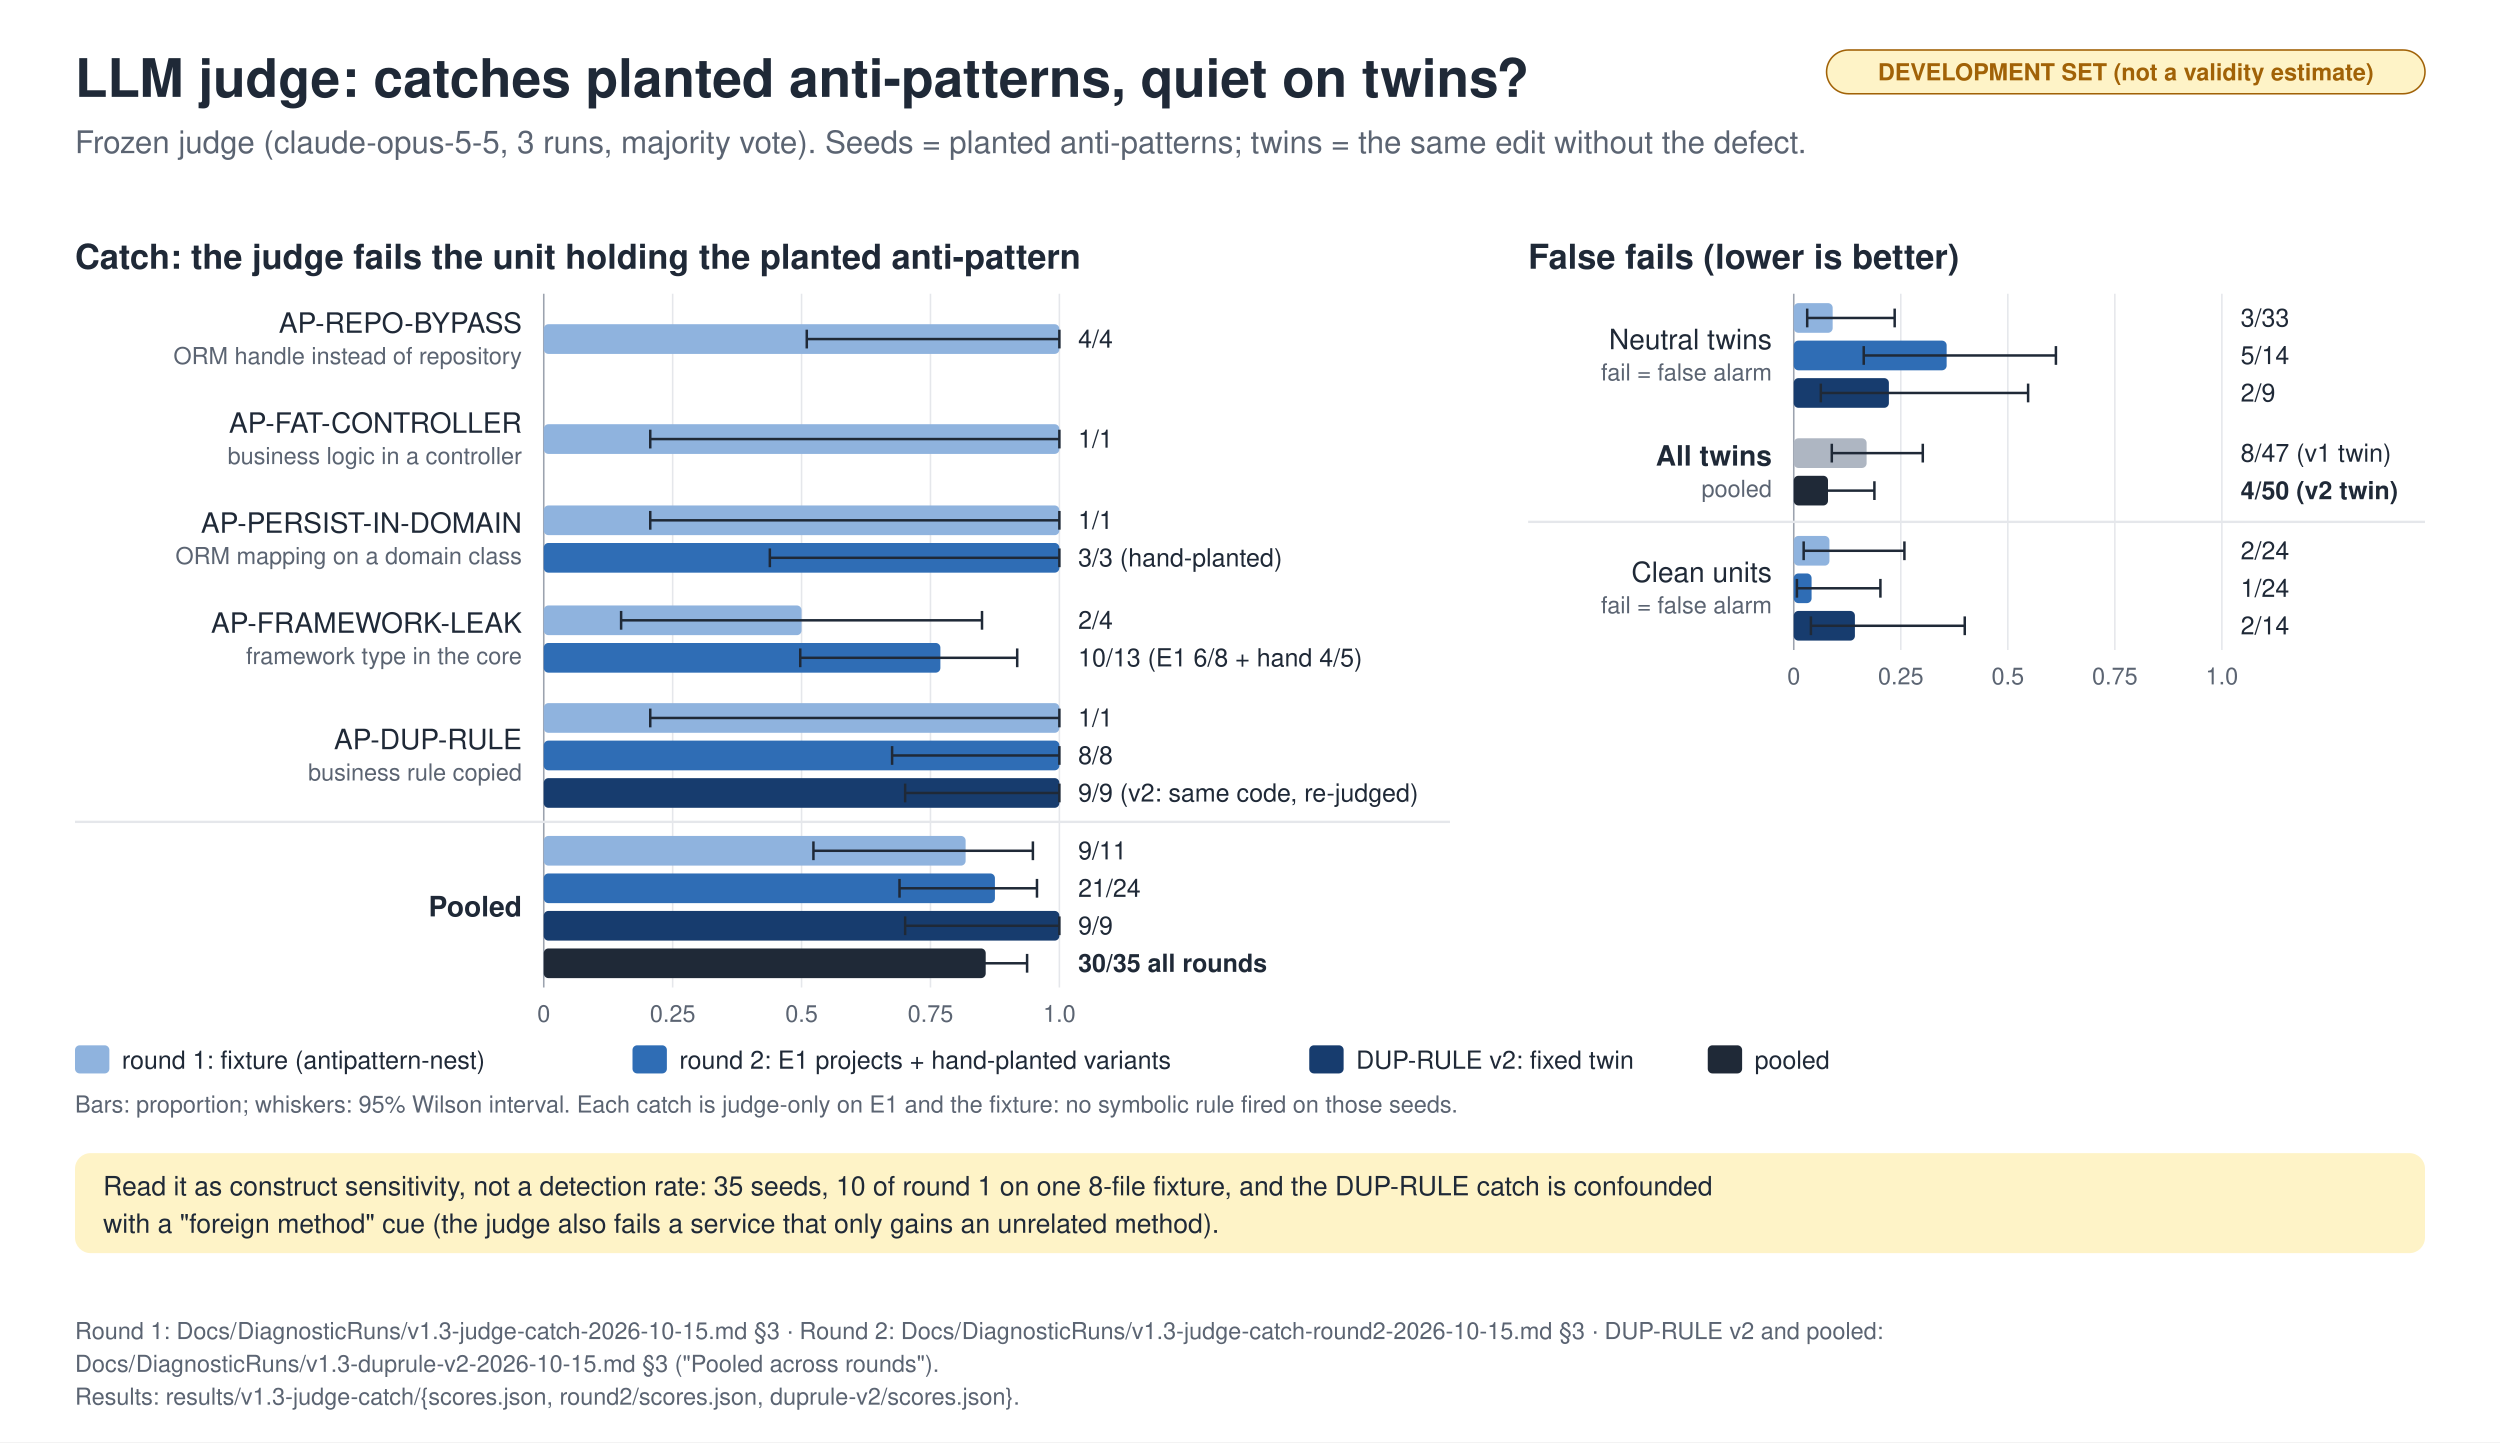
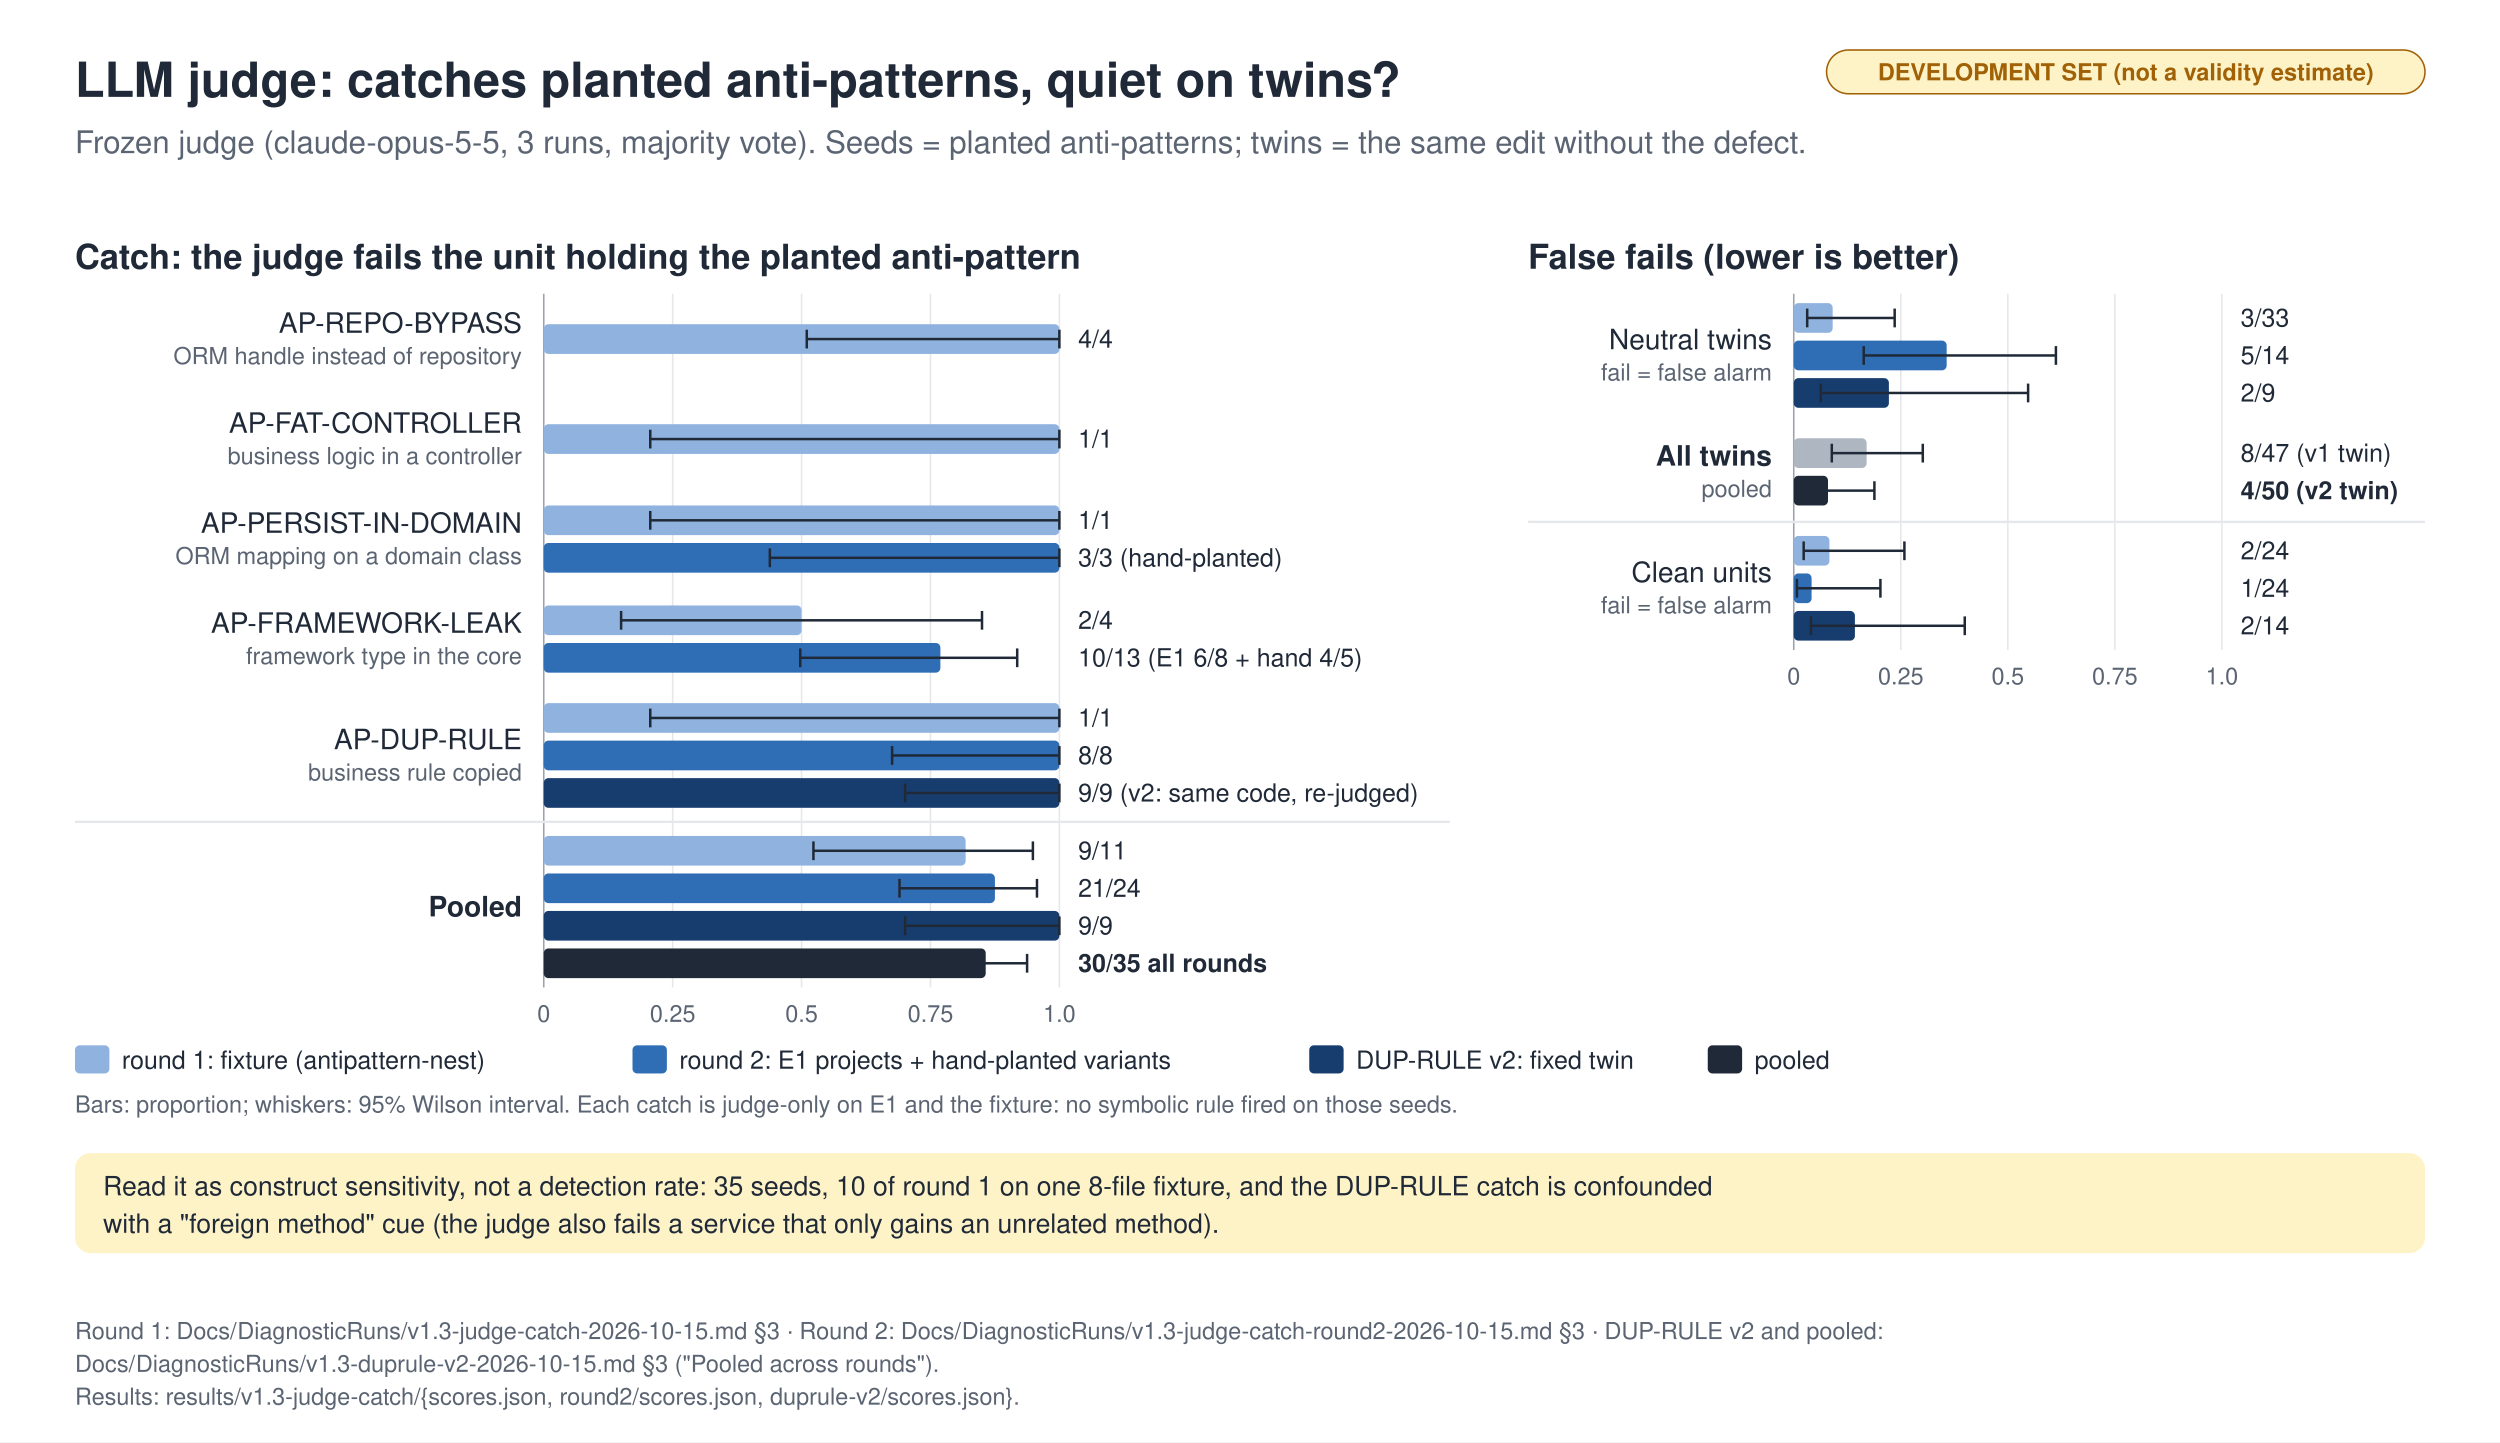
<svg xmlns="http://www.w3.org/2000/svg" width="1600" height="923" viewBox="0 0 1600 923">
  <defs>
    <marker id="arr" viewBox="0 0 10 10" refX="9" refY="5" markerUnits="userSpaceOnUse" markerWidth="12" markerHeight="12" orient="auto-start-reverse">
      <path d="M0,0 L10,5 L0,10 z" fill="#1F2937" />
    </marker>
    <marker id="arrM" viewBox="0 0 10 10" refX="9" refY="5" markerUnits="userSpaceOnUse" markerWidth="12" markerHeight="12" orient="auto-start-reverse">
      <path d="M0,0 L10,5 L0,10 z" fill="#5B6472" />
    </marker>
    <marker id="arrR" viewBox="0 0 10 10" refX="9" refY="5" markerUnits="userSpaceOnUse" markerWidth="12" markerHeight="12" orient="auto-start-reverse">
      <path d="M0,0 L10,5 L0,10 z" fill="#C62828" />
    </marker>
  </defs>
  <rect x="0" y="0" width="1600" height="923" rx="0" fill="#FFFFFF" stroke="none" stroke-width="1" />
-   <text x="48" y="62" font-family="'Helvetica Neue', Helvetica, Arial, sans-serif" font-size="34" font-weight="700" fill="#1F2937" text-anchor="start">LLM judge: catches planted anti-patterns, quiet on twins?</text>
+   <text x="48" y="62" font-family="'Helvetica Neue', Helvetica, Arial, sans-serif" font-size="31" font-weight="700" fill="#1F2937" text-anchor="start">LLM judge: catches planted anti-patterns, quiet on twins?</text>
  <text x="48" y="98" font-family="'Helvetica Neue', Helvetica, Arial, sans-serif" font-size="20" font-weight="400" fill="#5B6472" text-anchor="start">Frozen judge (claude-opus-5-5, 3 runs, majority vote). Seeds = planted anti-patterns; twins = the same edit without the defect.</text>
  <rect x="1169" y="32" width="383" height="28" rx="14" fill="#FEF3C7" stroke="#A16207" stroke-width="1" />
  <text x="1360.5" y="51.4" font-family="'Helvetica Neue', Helvetica, Arial, sans-serif" font-size="15" font-weight="600" fill="#A16207" text-anchor="middle">DEVELOPMENT SET (not a validity estimate)</text>
  <text x="48" y="172" font-family="'Helvetica Neue', Helvetica, Arial, sans-serif" font-size="22" font-weight="700" fill="#1F2937" text-anchor="start">Catch: the judge fails the unit holding the planted anti-pattern</text>
  <line x1="348" y1="188" x2="348" y2="632" stroke="#9CA3AF" stroke-width="1" />
  <text x="348" y="654" font-family="'Helvetica Neue', Helvetica, Arial, sans-serif" font-size="15" font-weight="400" fill="#5B6472" text-anchor="middle">0</text>
  <line x1="430.5" y1="188" x2="430.5" y2="632" stroke="#E5E7EB" stroke-width="1" />
  <text x="430.5" y="654" font-family="'Helvetica Neue', Helvetica, Arial, sans-serif" font-size="15" font-weight="400" fill="#5B6472" text-anchor="middle">0.25</text>
  <line x1="513" y1="188" x2="513" y2="632" stroke="#E5E7EB" stroke-width="1" />
  <text x="513" y="654" font-family="'Helvetica Neue', Helvetica, Arial, sans-serif" font-size="15" font-weight="400" fill="#5B6472" text-anchor="middle">0.5</text>
  <line x1="595.5" y1="188" x2="595.5" y2="632" stroke="#E5E7EB" stroke-width="1" />
  <text x="595.5" y="654" font-family="'Helvetica Neue', Helvetica, Arial, sans-serif" font-size="15" font-weight="400" fill="#5B6472" text-anchor="middle">0.75</text>
  <line x1="678" y1="188" x2="678" y2="632" stroke="#E5E7EB" stroke-width="1" />
  <text x="678" y="654" font-family="'Helvetica Neue', Helvetica, Arial, sans-serif" font-size="15" font-weight="400" fill="#5B6472" text-anchor="middle">1.0</text>
  <text x="334" y="213" font-family="'Helvetica Neue', Helvetica, Arial, sans-serif" font-size="18" font-weight="400" fill="#1F2937" text-anchor="end">AP-REPO-BYPASS</text>
  <text x="334" y="233" font-family="'Helvetica Neue', Helvetica, Arial, sans-serif" font-size="15" font-weight="400" fill="#5B6472" text-anchor="end">ORM handle instead of repository</text>
  <rect x="348" y="207.5" width="330" height="19" rx="3" fill="#8FB3DE" stroke="none" stroke-width="1" />
  <line x1="516.336" y1="217" x2="678" y2="217" stroke="#1F2937" stroke-width="1.6" />
  <line x1="516.336" y1="211" x2="516.336" y2="223" stroke="#1F2937" stroke-width="1.6" />
  <line x1="678" y1="211" x2="678" y2="223" stroke="#1F2937" stroke-width="1.6" />
  <text x="690" y="222.5" font-family="'Helvetica Neue', Helvetica, Arial, sans-serif" font-size="16" font-weight="400" fill="#1F2937" text-anchor="start">4/4</text>
  <text x="334" y="277" font-family="'Helvetica Neue', Helvetica, Arial, sans-serif" font-size="18" font-weight="400" fill="#1F2937" text-anchor="end">AP-FAT-CONTROLLER</text>
  <text x="334" y="297" font-family="'Helvetica Neue', Helvetica, Arial, sans-serif" font-size="15" font-weight="400" fill="#5B6472" text-anchor="end">business logic in a controller</text>
  <rect x="348" y="271.5" width="330" height="19" rx="3" fill="#8FB3DE" stroke="none" stroke-width="1" />
  <line x1="416.161" y1="281" x2="678" y2="281" stroke="#1F2937" stroke-width="1.6" />
  <line x1="416.161" y1="275" x2="416.161" y2="287" stroke="#1F2937" stroke-width="1.6" />
  <line x1="678" y1="275" x2="678" y2="287" stroke="#1F2937" stroke-width="1.6" />
  <text x="690" y="286.5" font-family="'Helvetica Neue', Helvetica, Arial, sans-serif" font-size="16" font-weight="400" fill="#1F2937" text-anchor="start">1/1</text>
  <text x="334" y="341" font-family="'Helvetica Neue', Helvetica, Arial, sans-serif" font-size="18" font-weight="400" fill="#1F2937" text-anchor="end">AP-PERSIST-IN-DOMAIN</text>
  <text x="334" y="361" font-family="'Helvetica Neue', Helvetica, Arial, sans-serif" font-size="15" font-weight="400" fill="#5B6472" text-anchor="end">ORM mapping on a domain class</text>
  <rect x="348" y="323.5" width="330" height="19" rx="3" fill="#8FB3DE" stroke="none" stroke-width="1" />
  <line x1="416.161" y1="333" x2="678" y2="333" stroke="#1F2937" stroke-width="1.6" />
  <line x1="416.161" y1="327" x2="416.161" y2="339" stroke="#1F2937" stroke-width="1.6" />
  <line x1="678" y1="327" x2="678" y2="339" stroke="#1F2937" stroke-width="1.6" />
  <text x="690" y="338.5" font-family="'Helvetica Neue', Helvetica, Arial, sans-serif" font-size="16" font-weight="400" fill="#1F2937" text-anchor="start">1/1</text>
  <rect x="348" y="347.5" width="330" height="19" rx="3" fill="#2F6DB5" stroke="none" stroke-width="1" />
  <line x1="492.706" y1="357" x2="678" y2="357" stroke="#1F2937" stroke-width="1.6" />
  <line x1="492.706" y1="351" x2="492.706" y2="363" stroke="#1F2937" stroke-width="1.6" />
  <line x1="678" y1="351" x2="678" y2="363" stroke="#1F2937" stroke-width="1.6" />
  <text x="690" y="362.5" font-family="'Helvetica Neue', Helvetica, Arial, sans-serif" font-size="16" font-weight="400" fill="#1F2937" text-anchor="start">3/3 (hand-planted)</text>
  <text x="334" y="405" font-family="'Helvetica Neue', Helvetica, Arial, sans-serif" font-size="18" font-weight="400" fill="#1F2937" text-anchor="end">AP-FRAMEWORK-LEAK</text>
  <text x="334" y="425" font-family="'Helvetica Neue', Helvetica, Arial, sans-serif" font-size="15" font-weight="400" fill="#5B6472" text-anchor="end">framework type in the core</text>
  <rect x="348" y="387.5" width="165" height="19" rx="3" fill="#8FB3DE" stroke="none" stroke-width="1" />
  <line x1="397.513" y1="397" x2="628.487" y2="397" stroke="#1F2937" stroke-width="1.6" />
  <line x1="397.513" y1="391" x2="397.513" y2="403" stroke="#1F2937" stroke-width="1.6" />
  <line x1="628.487" y1="391" x2="628.487" y2="403" stroke="#1F2937" stroke-width="1.6" />
  <text x="690" y="402.5" font-family="'Helvetica Neue', Helvetica, Arial, sans-serif" font-size="16" font-weight="400" fill="#1F2937" text-anchor="start">2/4</text>
  <rect x="348" y="411.5" width="253.846" height="19" rx="3" fill="#2F6DB5" stroke="none" stroke-width="1" />
  <line x1="512.154" y1="421" x2="651.008" y2="421" stroke="#1F2937" stroke-width="1.6" />
  <line x1="512.154" y1="415" x2="512.154" y2="427" stroke="#1F2937" stroke-width="1.6" />
  <line x1="651.008" y1="415" x2="651.008" y2="427" stroke="#1F2937" stroke-width="1.6" />
  <text x="690" y="426.5" font-family="'Helvetica Neue', Helvetica, Arial, sans-serif" font-size="16" font-weight="400" fill="#1F2937" text-anchor="start">10/13 (E1 6/8 + hand 4/5)</text>
  <text x="334" y="479.5" font-family="'Helvetica Neue', Helvetica, Arial, sans-serif" font-size="18" font-weight="400" fill="#1F2937" text-anchor="end">AP-DUP-RULE</text>
  <text x="334" y="499.5" font-family="'Helvetica Neue', Helvetica, Arial, sans-serif" font-size="15" font-weight="400" fill="#5B6472" text-anchor="end">business rule copied</text>
  <rect x="348" y="450" width="330" height="19" rx="3" fill="#8FB3DE" stroke="none" stroke-width="1" />
  <line x1="416.161" y1="459.5" x2="678" y2="459.5" stroke="#1F2937" stroke-width="1.6" />
  <line x1="416.161" y1="453.5" x2="416.161" y2="465.5" stroke="#1F2937" stroke-width="1.6" />
  <line x1="678" y1="453.5" x2="678" y2="465.5" stroke="#1F2937" stroke-width="1.6" />
  <text x="690" y="465" font-family="'Helvetica Neue', Helvetica, Arial, sans-serif" font-size="16" font-weight="400" fill="#1F2937" text-anchor="start">1/1</text>
  <rect x="348" y="474" width="330" height="19" rx="3" fill="#2F6DB5" stroke="none" stroke-width="1" />
  <line x1="570.946" y1="483.5" x2="678" y2="483.5" stroke="#1F2937" stroke-width="1.6" />
  <line x1="570.946" y1="477.5" x2="570.946" y2="489.5" stroke="#1F2937" stroke-width="1.6" />
  <line x1="678" y1="477.5" x2="678" y2="489.5" stroke="#1F2937" stroke-width="1.6" />
  <text x="690" y="489" font-family="'Helvetica Neue', Helvetica, Arial, sans-serif" font-size="16" font-weight="400" fill="#1F2937" text-anchor="start">8/8</text>
  <rect x="348" y="498" width="330" height="19" rx="3" fill="#173C6E" stroke="none" stroke-width="1" />
  <line x1="579.282" y1="507.5" x2="678" y2="507.5" stroke="#1F2937" stroke-width="1.6" />
  <line x1="579.282" y1="501.5" x2="579.282" y2="513.5" stroke="#1F2937" stroke-width="1.6" />
  <line x1="678" y1="501.5" x2="678" y2="513.5" stroke="#1F2937" stroke-width="1.6" />
  <text x="690" y="513" font-family="'Helvetica Neue', Helvetica, Arial, sans-serif" font-size="16" font-weight="400" fill="#1F2937" text-anchor="start">9/9 (v2: same code, re-judged)</text>
  <line x1="48" y1="526" x2="928" y2="526" stroke="#E5E7EB" stroke-width="1.5" />
  <text x="334" y="586.5" font-family="'Helvetica Neue', Helvetica, Arial, sans-serif" font-size="18" font-weight="700" fill="#1F2937" text-anchor="end">Pooled</text>
  <rect x="348" y="535" width="270" height="19" rx="3" fill="#8FB3DE" stroke="none" stroke-width="1" />
  <line x1="520.596" y1="544.5" x2="661.049" y2="544.5" stroke="#1F2937" stroke-width="1.6" />
  <line x1="520.596" y1="538.5" x2="520.596" y2="550.5" stroke="#1F2937" stroke-width="1.6" />
  <line x1="661.049" y1="538.5" x2="661.049" y2="550.5" stroke="#1F2937" stroke-width="1.6" />
  <text x="690" y="550" font-family="'Helvetica Neue', Helvetica, Arial, sans-serif" font-size="16" font-weight="400" fill="#1F2937" text-anchor="start">9/11</text>
  <rect x="348" y="559" width="288.75" height="19" rx="3" fill="#2F6DB5" stroke="none" stroke-width="1" />
  <line x1="575.687" y1="568.5" x2="663.664" y2="568.5" stroke="#1F2937" stroke-width="1.6" />
  <line x1="575.687" y1="562.5" x2="575.687" y2="574.5" stroke="#1F2937" stroke-width="1.6" />
  <line x1="663.664" y1="562.5" x2="663.664" y2="574.5" stroke="#1F2937" stroke-width="1.6" />
  <text x="690" y="574" font-family="'Helvetica Neue', Helvetica, Arial, sans-serif" font-size="16" font-weight="400" fill="#1F2937" text-anchor="start">21/24</text>
  <rect x="348" y="583" width="330" height="19" rx="3" fill="#173C6E" stroke="none" stroke-width="1" />
  <line x1="579.282" y1="592.5" x2="678" y2="592.5" stroke="#1F2937" stroke-width="1.6" />
  <line x1="579.282" y1="586.5" x2="579.282" y2="598.5" stroke="#1F2937" stroke-width="1.6" />
  <line x1="678" y1="586.5" x2="678" y2="598.5" stroke="#1F2937" stroke-width="1.6" />
  <text x="690" y="598" font-family="'Helvetica Neue', Helvetica, Arial, sans-serif" font-size="16" font-weight="400" fill="#1F2937" text-anchor="start">9/9</text>
  <rect x="348" y="607" width="282.857" height="19" rx="3" fill="#1F2937" stroke="none" stroke-width="1" />
  <line x1="581.061" y1="616.5" x2="657.341" y2="616.5" stroke="#1F2937" stroke-width="1.6" />
  <line x1="581.061" y1="610.5" x2="581.061" y2="622.5" stroke="#1F2937" stroke-width="1.6" />
  <line x1="657.341" y1="610.5" x2="657.341" y2="622.5" stroke="#1F2937" stroke-width="1.6" />
  <text x="690" y="622" font-family="'Helvetica Neue', Helvetica, Arial, sans-serif" font-size="16" font-weight="700" fill="#1F2937" text-anchor="start">30/35 all rounds</text>
  <text x="978" y="172" font-family="'Helvetica Neue', Helvetica, Arial, sans-serif" font-size="22" font-weight="700" fill="#1F2937" text-anchor="start">False fails (lower is better)</text>
  <line x1="1148" y1="188" x2="1148" y2="416" stroke="#9CA3AF" stroke-width="1" />
  <text x="1148" y="438" font-family="'Helvetica Neue', Helvetica, Arial, sans-serif" font-size="15" font-weight="400" fill="#5B6472" text-anchor="middle">0</text>
  <line x1="1216.5" y1="188" x2="1216.5" y2="416" stroke="#E5E7EB" stroke-width="1" />
  <text x="1216.5" y="438" font-family="'Helvetica Neue', Helvetica, Arial, sans-serif" font-size="15" font-weight="400" fill="#5B6472" text-anchor="middle">0.25</text>
  <line x1="1285" y1="188" x2="1285" y2="416" stroke="#E5E7EB" stroke-width="1" />
  <text x="1285" y="438" font-family="'Helvetica Neue', Helvetica, Arial, sans-serif" font-size="15" font-weight="400" fill="#5B6472" text-anchor="middle">0.5</text>
  <line x1="1353.5" y1="188" x2="1353.5" y2="416" stroke="#E5E7EB" stroke-width="1" />
  <text x="1353.5" y="438" font-family="'Helvetica Neue', Helvetica, Arial, sans-serif" font-size="15" font-weight="400" fill="#5B6472" text-anchor="middle">0.75</text>
  <line x1="1422" y1="188" x2="1422" y2="416" stroke="#E5E7EB" stroke-width="1" />
  <text x="1422" y="438" font-family="'Helvetica Neue', Helvetica, Arial, sans-serif" font-size="15" font-weight="400" fill="#5B6472" text-anchor="middle">1.0</text>
  <text x="1134" y="223.5" font-family="'Helvetica Neue', Helvetica, Arial, sans-serif" font-size="18" font-weight="400" fill="#1F2937" text-anchor="end">Neutral twins</text>
  <text x="1134" y="243.5" font-family="'Helvetica Neue', Helvetica, Arial, sans-serif" font-size="15" font-weight="400" fill="#5B6472" text-anchor="end">fail = false alarm</text>
  <rect x="1148" y="194" width="24.909" height="19" rx="3" fill="#8FB3DE" stroke="none" stroke-width="1" />
  <line x1="1156.605" y1="203.5" x2="1212.589" y2="203.5" stroke="#1F2937" stroke-width="1.6" />
  <line x1="1156.605" y1="197.5" x2="1156.605" y2="209.5" stroke="#1F2937" stroke-width="1.6" />
  <line x1="1212.589" y1="197.5" x2="1212.589" y2="209.5" stroke="#1F2937" stroke-width="1.6" />
  <text x="1434" y="209" font-family="'Helvetica Neue', Helvetica, Arial, sans-serif" font-size="16" font-weight="400" fill="#1F2937" text-anchor="start">3/33</text>
  <rect x="1148" y="218" width="97.857" height="19" rx="3" fill="#2F6DB5" stroke="none" stroke-width="1" />
  <line x1="1192.785" y1="227.5" x2="1315.785" y2="227.5" stroke="#1F2937" stroke-width="1.6" />
  <line x1="1192.785" y1="221.5" x2="1192.785" y2="233.5" stroke="#1F2937" stroke-width="1.6" />
  <line x1="1315.785" y1="221.5" x2="1315.785" y2="233.5" stroke="#1F2937" stroke-width="1.6" />
  <text x="1434" y="233" font-family="'Helvetica Neue', Helvetica, Arial, sans-serif" font-size="16" font-weight="400" fill="#1F2937" text-anchor="start">5/14</text>
  <rect x="1148" y="242" width="60.889" height="19" rx="3" fill="#173C6E" stroke="none" stroke-width="1" />
  <line x1="1165.324" y1="251.5" x2="1297.991" y2="251.5" stroke="#1F2937" stroke-width="1.6" />
  <line x1="1165.324" y1="245.5" x2="1165.324" y2="257.5" stroke="#1F2937" stroke-width="1.6" />
  <line x1="1297.991" y1="245.5" x2="1297.991" y2="257.5" stroke="#1F2937" stroke-width="1.6" />
  <text x="1434" y="257" font-family="'Helvetica Neue', Helvetica, Arial, sans-serif" font-size="16" font-weight="400" fill="#1F2937" text-anchor="start">2/9</text>
  <text x="1134" y="298" font-family="'Helvetica Neue', Helvetica, Arial, sans-serif" font-size="18" font-weight="700" fill="#1F2937" text-anchor="end">All twins</text>
  <text x="1134" y="318" font-family="'Helvetica Neue', Helvetica, Arial, sans-serif" font-size="15" font-weight="400" fill="#5B6472" text-anchor="end">pooled</text>
  <rect x="1148" y="280.5" width="46.638" height="19" rx="3" fill="#AEB6C2" stroke="none" stroke-width="1" />
  <line x1="1172.349" y1="290" x2="1230.583" y2="290" stroke="#1F2937" stroke-width="1.6" />
  <line x1="1172.349" y1="284" x2="1172.349" y2="296" stroke="#1F2937" stroke-width="1.6" />
  <line x1="1230.583" y1="284" x2="1230.583" y2="296" stroke="#1F2937" stroke-width="1.6" />
  <text x="1434" y="295.5" font-family="'Helvetica Neue', Helvetica, Arial, sans-serif" font-size="16" font-weight="400" fill="#1F2937" text-anchor="start">8/47 (v1 twin)</text>
  <rect x="1148" y="304.5" width="21.92" height="19" rx="3" fill="#1F2937" stroke="none" stroke-width="1" />
  <line x1="1156.645" y1="314" x2="1199.617" y2="314" stroke="#1F2937" stroke-width="1.6" />
  <line x1="1156.645" y1="308" x2="1156.645" y2="320" stroke="#1F2937" stroke-width="1.6" />
  <line x1="1199.617" y1="308" x2="1199.617" y2="320" stroke="#1F2937" stroke-width="1.6" />
  <text x="1434" y="319.5" font-family="'Helvetica Neue', Helvetica, Arial, sans-serif" font-size="16" font-weight="700" fill="#1F2937" text-anchor="start">4/50 (v2 twin)</text>
  <line x1="978" y1="334" x2="1552" y2="334" stroke="#E5E7EB" stroke-width="1.5" />
  <text x="1134" y="372.5" font-family="'Helvetica Neue', Helvetica, Arial, sans-serif" font-size="18" font-weight="400" fill="#1F2937" text-anchor="end">Clean units</text>
  <text x="1134" y="392.5" font-family="'Helvetica Neue', Helvetica, Arial, sans-serif" font-size="15" font-weight="400" fill="#5B6472" text-anchor="end">fail = false alarm</text>
  <rect x="1148" y="343" width="22.833" height="19" rx="3" fill="#8FB3DE" stroke="none" stroke-width="1" />
  <line x1="1154.346" y1="352.5" x2="1218.826" y2="352.5" stroke="#1F2937" stroke-width="1.6" />
  <line x1="1154.346" y1="346.5" x2="1154.346" y2="358.5" stroke="#1F2937" stroke-width="1.6" />
  <line x1="1218.826" y1="346.5" x2="1218.826" y2="358.5" stroke="#1F2937" stroke-width="1.6" />
  <text x="1434" y="358" font-family="'Helvetica Neue', Helvetica, Arial, sans-serif" font-size="16" font-weight="400" fill="#1F2937" text-anchor="start">2/24</text>
  <rect x="1148" y="367" width="11.417" height="19" rx="3" fill="#2F6DB5" stroke="none" stroke-width="1" />
  <line x1="1150.026" y1="376.5" x2="1203.463" y2="376.5" stroke="#1F2937" stroke-width="1.6" />
  <line x1="1150.026" y1="370.5" x2="1150.026" y2="382.5" stroke="#1F2937" stroke-width="1.6" />
  <line x1="1203.463" y1="370.5" x2="1203.463" y2="382.5" stroke="#1F2937" stroke-width="1.6" />
  <text x="1434" y="382" font-family="'Helvetica Neue', Helvetica, Arial, sans-serif" font-size="16" font-weight="400" fill="#1F2937" text-anchor="start">1/24</text>
  <rect x="1148" y="391" width="39.143" height="19" rx="3" fill="#173C6E" stroke="none" stroke-width="1" />
  <line x1="1158.986" y1="400.5" x2="1257.439" y2="400.5" stroke="#1F2937" stroke-width="1.6" />
  <line x1="1158.986" y1="394.5" x2="1158.986" y2="406.5" stroke="#1F2937" stroke-width="1.6" />
  <line x1="1257.439" y1="394.5" x2="1257.439" y2="406.5" stroke="#1F2937" stroke-width="1.6" />
  <text x="1434" y="406" font-family="'Helvetica Neue', Helvetica, Arial, sans-serif" font-size="16" font-weight="400" fill="#1F2937" text-anchor="start">2/14</text>
  <rect x="48" y="669" width="22" height="18" rx="3" fill="#8FB3DE" stroke="none" stroke-width="1" />
  <text x="78" y="684" font-family="'Helvetica Neue', Helvetica, Arial, sans-serif" font-size="16" font-weight="400" fill="#1F2937" text-anchor="start">round 1: fixture (antipattern-nest)</text>
  <rect x="404.8" y="669" width="22" height="18" rx="3" fill="#2F6DB5" stroke="none" stroke-width="1" />
  <text x="434.8" y="684" font-family="'Helvetica Neue', Helvetica, Arial, sans-serif" font-size="16" font-weight="400" fill="#1F2937" text-anchor="start">round 2: E1 projects + hand-planted variants</text>
  <rect x="837.92" y="669" width="22" height="18" rx="3" fill="#173C6E" stroke="none" stroke-width="1" />
  <text x="867.92" y="684" font-family="'Helvetica Neue', Helvetica, Arial, sans-serif" font-size="16" font-weight="400" fill="#1F2937" text-anchor="start">DUP-RULE v2: fixed twin</text>
  <rect x="1092.96" y="669" width="22" height="18" rx="3" fill="#1F2937" stroke="none" stroke-width="1" />
  <text x="1122.96" y="684" font-family="'Helvetica Neue', Helvetica, Arial, sans-serif" font-size="16" font-weight="400" fill="#1F2937" text-anchor="start">pooled</text>
  <text x="48" y="712" font-family="'Helvetica Neue', Helvetica, Arial, sans-serif" font-size="15" font-weight="400" fill="#5B6472" text-anchor="start">Bars: proportion; whiskers: 95% Wilson interval. Each catch is judge-only on E1 and the fixture: no symbolic rule fired on those seeds.</text>
  <rect x="48" y="738" width="1504" height="64" rx="10" fill="#FEF3C7" stroke="none" stroke-width="1" />
  <text x="66" y="765" font-family="'Helvetica Neue', Helvetica, Arial, sans-serif" font-size="17" font-weight="400" fill="#1F2937" text-anchor="start">Read it as construct sensitivity, not a detection rate: 35 seeds, 10 of round 1 on one 8-file fixture, and the DUP-RULE catch is confounded</text>
  <text x="66" y="789" font-family="'Helvetica Neue', Helvetica, Arial, sans-serif" font-size="17" font-weight="400" fill="#1F2937" text-anchor="start">with a "foreign method" cue (the judge also fails a service that only gains an unrelated method).</text>
  <text x="48" y="857" font-family="'Helvetica Neue', Helvetica, Arial, sans-serif" font-size="15" font-weight="400" fill="#5B6472" text-anchor="start">Round 1: Docs/DiagnosticRuns/v1.3-judge-catch-2026-10-15.md §3 · Round 2: Docs/DiagnosticRuns/v1.3-judge-catch-round2-2026-10-15.md §3 · DUP-RULE v2 and pooled:</text>
  <text x="48" y="878" font-family="'Helvetica Neue', Helvetica, Arial, sans-serif" font-size="15" font-weight="400" fill="#5B6472" text-anchor="start">Docs/DiagnosticRuns/v1.3-duprule-v2-2026-10-15.md §3 ("Pooled across rounds").</text>
  <text x="48" y="899" font-family="'Helvetica Neue', Helvetica, Arial, sans-serif" font-size="15" font-weight="400" fill="#5B6472" text-anchor="start">Results: results/v1.3-judge-catch/{scores.json, round2/scores.json, duprule-v2/scores.json}.</text>
</svg>
